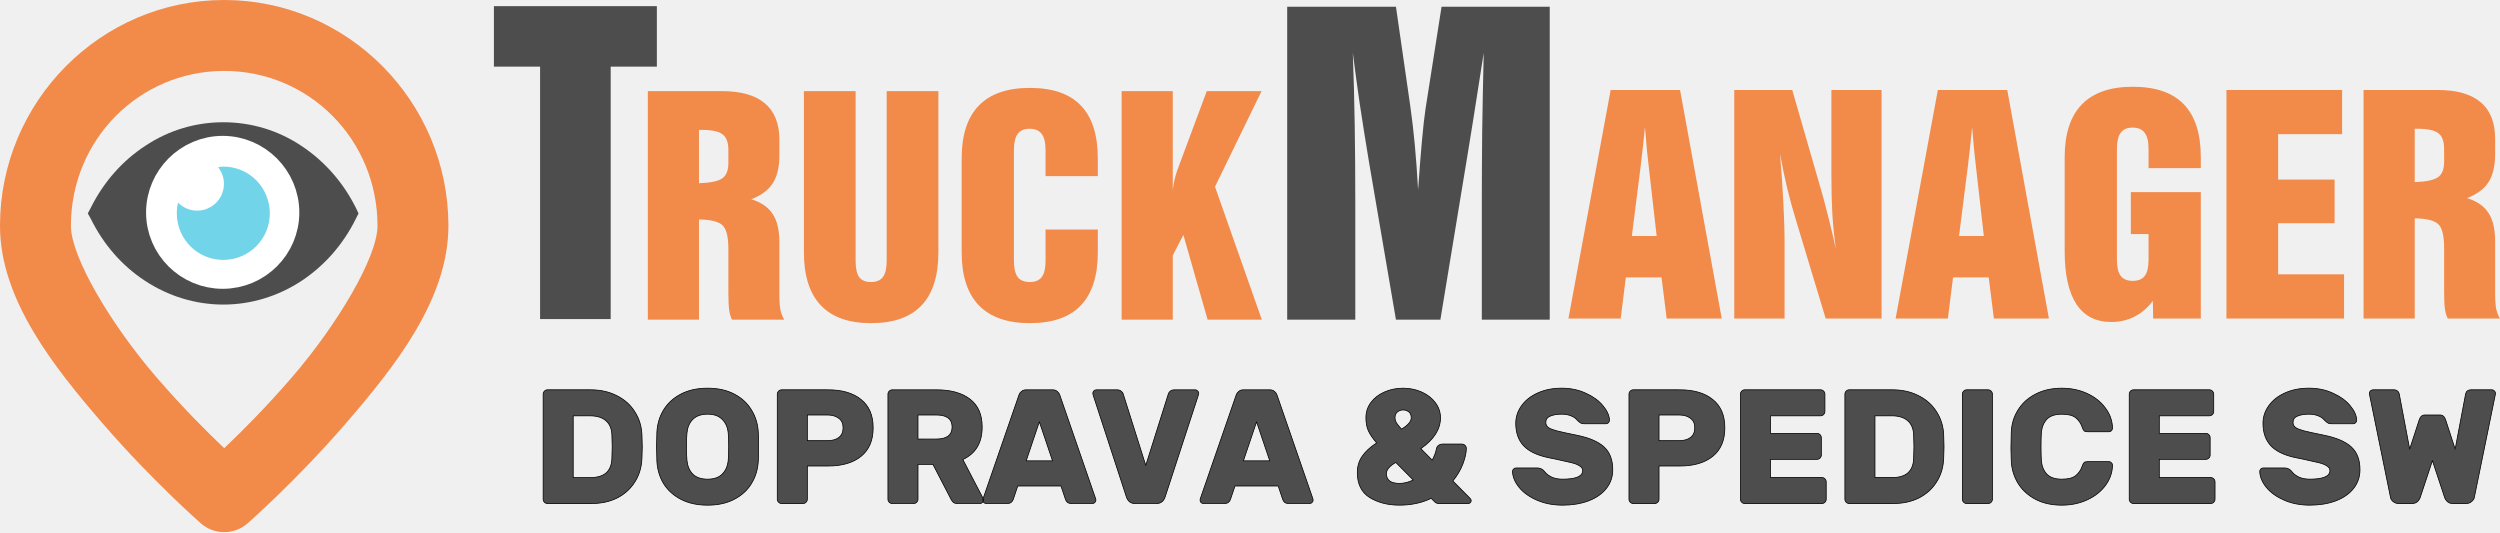
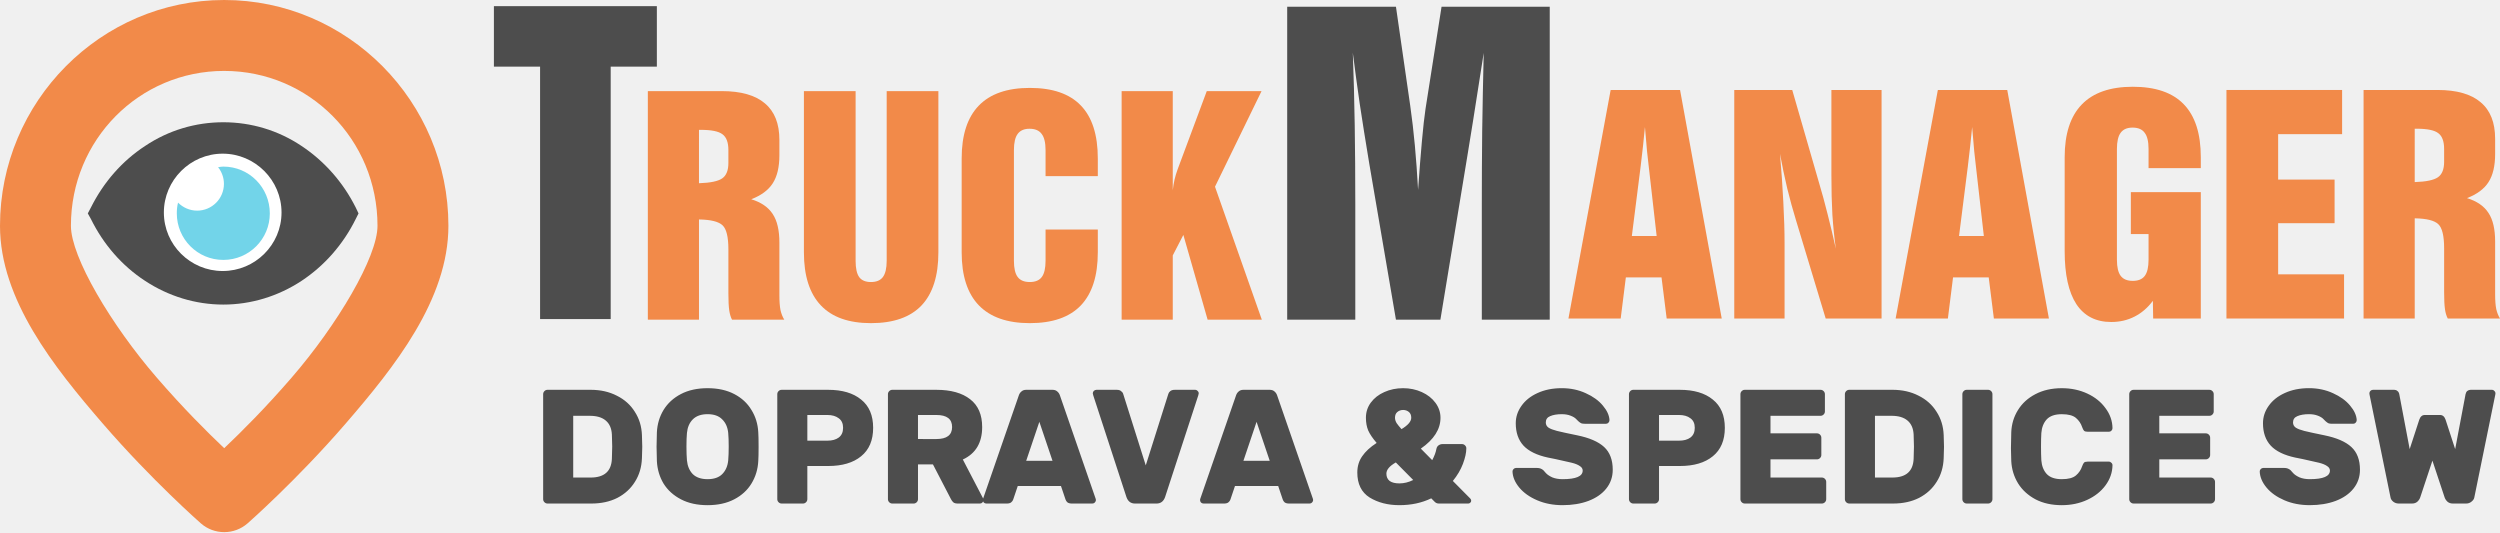
<svg xmlns="http://www.w3.org/2000/svg" version="1.1" id="svg2" viewBox="0 0 341.365 72.662" height="72.662" width="341.365">
  <defs id="defs4" />
-   <g transform="translate(-66.49884,-912.5858)" id="layer1">
-     <g style="stroke-width:0.813" transform="matrix(1.230344,0,0,1.230344,-21.74093,-215.8185)" id="g1878">
-       <path id="path6055" d="m 96.504,950.948 c -3.076,0 -6.084,-0.923 -8.682,-2.632 -2.564,-1.675 -4.615,-4.034 -6.016,-6.871 l -0.342,-0.615 0.342,-0.649 c 1.401,-2.803 3.452,-5.161 6.016,-6.836 2.598,-1.743 5.606,-2.632 8.682,-2.632 3.076,0 6.084,0.889 8.682,2.632 2.529,1.675 4.615,4.034 6.016,6.836 l 0.308,0.649 -0.308,0.615 c -1.401,2.837 -3.486,5.196 -6.016,6.871 -2.598,1.709 -5.606,2.632 -8.682,2.632 z" style="fill:#4d4d4d;fill-opacity:1;fill-rule:nonzero;stroke:none;stroke-width:0.469" />
-       <path id="path6057" d="m 102.964,940.728 c 0,3.589 -2.94,6.495 -6.529,6.495 -3.589,0 -6.529,-2.905 -6.529,-6.495 0,-3.589 2.94,-6.529 6.529,-6.529 3.589,0 6.529,2.94 6.529,6.529 z" style="fill:#ffffff;fill-opacity:1;fill-rule:nonzero;stroke:#ffffff;stroke-width:3.949px;stroke-linecap:butt;stroke-linejoin:miter;stroke-miterlimit:10;stroke-dasharray:none;stroke-opacity:1" />
-       <path id="path6059" d="m 96.504,935.635 c -0.205,0 -0.376,0.034 -0.581,0.068 0.41,0.513 0.649,1.162 0.649,1.846 0,1.641 -1.333,2.974 -2.974,2.974 -0.82,0 -1.572,-0.342 -2.119,-0.889 -0.103,0.41 -0.137,0.786 -0.137,1.196 0,2.837 2.29,5.161 5.161,5.161 2.871,0 5.161,-2.324 5.161,-5.161 0,-2.871 -2.29,-5.196 -5.161,-5.196 z" style="fill:#72d4e9;fill-opacity:1;fill-rule:nonzero;stroke:none;stroke-width:0.469" />
-     </g>
-     <path style="color:#000000;font-style:normal;font-variant:normal;font-weight:normal;font-stretch:normal;font-size:medium;line-height:normal;font-family:sans-serif;font-variant-ligatures:normal;font-variant-position:normal;font-variant-caps:normal;font-variant-numeric:normal;font-variant-alternates:normal;font-variant-east-asian:normal;font-feature-settings:normal;text-indent:0;text-align:start;text-decoration:none;text-decoration-line:none;text-decoration-style:solid;text-decoration-color:#000000;letter-spacing:normal;word-spacing:normal;text-transform:none;writing-mode:lr-tb;direction:ltr;text-orientation:mixed;dominant-baseline:auto;baseline-shift:baseline;text-anchor:start;white-space:normal;shape-padding:0;shape-margin:0;inline-size:0;clip-rule:nonzero;display:inline;overflow:visible;visibility:visible;isolation:auto;mix-blend-mode:normal;color-interpolation:sRGB;color-interpolation-filters:linearRGB;solid-color:#000000;solid-opacity:1;vector-effect:none;fill:#f28a49;fill-opacity:1;fill-rule:nonzero;stroke:none;stroke-width:22.677;stroke-linecap:round;stroke-linejoin:round;stroke-miterlimit:4;stroke-dasharray:none;stroke-dashoffset:0;stroke-opacity:1;color-rendering:auto;image-rendering:auto;shape-rendering:auto;text-rendering:auto;enable-background:accumulate;stop-color:#000000" d="m 97.114,912.586 c -16.873,0 -30.615,13.884 -30.615,30.832 0,10.075 7.371,19.299 14.065,27.043 6.695,7.744 13.356,13.583 13.356,13.583 a 4.842,4.842 0 0 0 6.39,0 c 0,0 6.658,-5.839 13.353,-13.583 6.695,-7.744 14.065,-16.968 14.065,-27.043 0,-16.949 -13.742,-30.832 -30.615,-30.832 z m 0,9.684 c 11.596,0 20.931,9.39 20.931,21.149 0,4.279 -5.516,13.548 -11.708,20.71 -3.649,4.221 -6.832,7.381 -9.224,9.655 -2.392,-2.275 -5.575,-5.435 -9.224,-9.655 -6.192,-7.162 -11.708,-16.432 -11.708,-20.71 0,-11.759 9.335,-21.149 20.931,-21.149 z" id="path932-7" />
-     <g style="font-style:normal;font-variant:normal;font-weight:bold;font-stretch:normal;font-size:53.358px;line-height:125%;font-family:'Swiss921 BT';-inkscape-font-specification:'Swiss921 BT Bold';text-align:center;letter-spacing:0px;word-spacing:0px;text-anchor:middle;fill:#4d4d4d;fill-opacity:1;stroke:none;stroke-width:1px;stroke-linecap:butt;stroke-linejoin:miter;stroke-opacity:1" id="text1674" aria-label="T">
-       <path id="path1804" style="font-style:normal;font-variant:normal;font-weight:bold;font-stretch:normal;font-family:'Swiss921 BT';-inkscape-font-specification:'Swiss921 BT Bold';fill:#4d4d4d;fill-opacity:1;stroke-width:1px" d="m 140.245,956.154 v -34.469 h -6.305 v -8.259 h 22.25 v 8.259 h -6.305 v 34.469 z" />
-     </g>
-     <g style="font-style:normal;font-variant:normal;font-weight:bold;font-stretch:normal;font-size:38.969px;line-height:125%;font-family:'Swiss921 BT';-inkscape-font-specification:'Swiss921 BT Bold';text-align:center;letter-spacing:0px;word-spacing:0px;text-anchor:middle;fill:#f28a49;fill-opacity:1;stroke:none;stroke-width:1px;stroke-linecap:butt;stroke-linejoin:miter;stroke-opacity:1" id="text1674-3" aria-label="RUCK">
-       <path id="path1807" style="font-style:normal;font-variant:normal;font-weight:bold;font-stretch:normal;font-family:'Swiss921 BT';-inkscape-font-specification:'Swiss921 BT Bold';fill:#f28a49;fill-opacity:1;stroke-width:1px" d="m 161.942,937.605 q 2.34,-0.076 3.178,-0.666 0.837,-0.59 0.837,-2.093 v -1.77 q 0,-1.56 -0.799,-2.15 -0.78,-0.609 -2.949,-0.609 h -0.266 z m -6.983,18.628 v -31.206 h 10.104 q 3.92,0 5.88,1.674 1.979,1.655 1.979,4.985 v 0.304 1.789 q 0,2.436 -0.913,3.844 -0.894,1.389 -2.93,2.169 2.036,0.628 2.93,2.017 0.913,1.37 0.913,3.901 v 7.212 q 0,1.256 0.152,2.017 0.171,0.742 0.514,1.294 h -7.135 q -0.266,-0.495 -0.381,-1.275 -0.114,-0.799 -0.114,-2.302 v -6.013 q 0,-2.55 -0.799,-3.292 -0.799,-0.761 -3.216,-0.799 v 13.681 z" />
-       <path id="path1809" style="font-style:normal;font-variant:normal;font-weight:bold;font-stretch:normal;font-family:'Swiss921 BT';-inkscape-font-specification:'Swiss921 BT Bold';fill:#f28a49;fill-opacity:1;stroke-width:1px" d="m 183.329,925.028 v 23.176 q 0,1.541 0.495,2.226 0.495,0.666 1.598,0.666 1.123,0 1.636,-0.685 0.514,-0.704 0.514,-2.207 v -23.176 h 7.059 v 22.015 q 0,4.814 -2.302,7.25 -2.302,2.417 -6.907,2.417 -4.548,0 -6.85,-2.436 -2.302,-2.436 -2.302,-7.231 v -22.015 z" />
-       <path id="path1811" style="font-style:normal;font-variant:normal;font-weight:bold;font-stretch:normal;font-family:'Swiss921 BT';-inkscape-font-specification:'Swiss921 BT Bold';fill:#f28a49;fill-opacity:1;stroke-width:1px" d="m 216.4,947.043 q 0,4.814 -2.321,7.25 -2.321,2.417 -6.964,2.417 -4.605,0 -6.964,-2.436 -2.34,-2.436 -2.34,-7.231 v -12.825 q 0,-4.795 2.34,-7.212 2.34,-2.417 6.964,-2.417 4.662,0 6.964,2.398 2.321,2.398 2.321,7.231 v 2.417 h -7.135 v -3.558 q 0,-1.522 -0.533,-2.207 -0.514,-0.704 -1.655,-0.704 -1.104,0 -1.617,0.704 -0.514,0.685 -0.514,2.207 v 15.127 q 0,1.522 0.514,2.207 0.514,0.685 1.655,0.685 1.123,0 1.636,-0.685 0.514,-0.685 0.514,-2.207 v -4.281 h 7.135 z" />
-       <path id="path1813" style="font-style:normal;font-variant:normal;font-weight:bold;font-stretch:normal;font-family:'Swiss921 BT';-inkscape-font-specification:'Swiss921 BT Bold';fill:#f28a49;fill-opacity:1;stroke-width:1px" d="m 219.653,956.233 v -31.206 h 6.983 v 13.548 q 0.076,-0.761 0.247,-1.484 0.171,-0.723 0.419,-1.389 l 3.977,-10.675 h 7.478 l -6.355,13.053 6.393,18.153 h -7.402 l -3.311,-11.569 -1.446,2.797 v 8.772 z" />
-     </g>
-     <g style="font-style:normal;font-variant:normal;font-weight:bold;font-stretch:normal;font-size:53.358px;line-height:125%;font-family:'Swiss921 BT';-inkscape-font-specification:'Swiss921 BT Bold';text-align:center;letter-spacing:0px;word-spacing:0px;text-anchor:middle;fill:#4d4d4d;fill-opacity:1;stroke:none;stroke-width:1px;stroke-linecap:butt;stroke-linejoin:miter;stroke-opacity:1" id="text1674-1" aria-label="M">
-       <path id="path1816" style="font-style:normal;font-variant:normal;font-weight:bold;font-stretch:normal;font-family:'Swiss921 BT';-inkscape-font-specification:'Swiss921 BT Bold';fill:#4d4d4d;fill-opacity:1;stroke-width:1px" d="m 242.26,956.233 v -42.728 h 14.851 l 1.954,13.548 q 0.365,2.553 0.625,5.367 0.261,2.814 0.443,6.097 0.261,-3.752 0.521,-6.644 0.261,-2.892 0.495,-4.429 l 2.188,-13.939 h 14.772 v 42.728 h -9.275 v -15.632 q 0,-4.898 0.052,-10.109 0.078,-5.211 0.208,-10.682 -0.86,5.549 -1.459,9.301 -0.599,3.752 -0.782,4.82 l -3.674,22.302 h -6.07 l -3.648,-21.338 q -0.756,-4.559 -1.303,-8.181 -0.521,-3.621 -0.938,-6.93 0.182,4.872 0.261,9.874 0.078,5.002 0.078,10.786 v 15.788 z" />
-     </g>
-     <g style="font-style:normal;font-variant:normal;font-weight:bold;font-stretch:normal;font-size:38.969px;line-height:125%;font-family:'Swiss921 BT';-inkscape-font-specification:'Swiss921 BT Bold';text-align:center;letter-spacing:0px;word-spacing:0px;text-anchor:middle;fill:#f28a49;fill-opacity:1;stroke:none;stroke-width:1px;stroke-linecap:butt;stroke-linejoin:miter;stroke-opacity:1" id="text1674-3-7" aria-label="ANAGER">
-       <path id="path1819" style="font-style:normal;font-variant:normal;font-weight:bold;font-stretch:normal;font-family:'Swiss921 BT';-inkscape-font-specification:'Swiss921 BT Bold';fill:#f28a49;fill-opacity:1;stroke-width:1px" d="m 280.663,956.078 5.765,-31.206 h 9.476 l 5.689,31.206 h -7.516 l -0.704,-5.613 h -4.871 l -0.704,5.613 z m 8.658,-11.264 h 3.387 l -1.085,-9.533 q -0.114,-0.951 -0.228,-2.036 -0.095,-1.104 -0.285,-3.311 -0.114,1.256 -0.266,2.607 -0.152,1.351 -0.323,2.778 z" />
-       <path id="path1821" style="font-style:normal;font-variant:normal;font-weight:bold;font-stretch:normal;font-family:'Swiss921 BT';-inkscape-font-specification:'Swiss921 BT Bold';fill:#f28a49;fill-opacity:1;stroke-width:1px" d="m 303.306,956.078 v -31.206 h 7.916 l 3.653,12.654 q 0.628,2.093 1.18,4.319 0.571,2.226 1.123,4.719 -0.323,-2.34 -0.476,-4.681 -0.133,-2.359 -0.133,-5.442 v -11.569 h 6.85 v 31.206 h -7.63 l -4.053,-13.415 q -0.647,-2.112 -1.199,-4.357 -0.533,-2.245 -0.989,-4.719 0.304,3.501 0.457,6.603 0.171,3.102 0.171,5.765 v 10.123 z" />
-       <path id="path1823" style="font-style:normal;font-variant:normal;font-weight:bold;font-stretch:normal;font-family:'Swiss921 BT';-inkscape-font-specification:'Swiss921 BT Bold';fill:#f28a49;fill-opacity:1;stroke-width:1px" d="m 325.34,956.078 5.765,-31.206 h 9.476 l 5.689,31.206 h -7.516 l -0.704,-5.613 h -4.871 l -0.704,5.613 z m 8.658,-11.264 h 3.387 l -1.085,-9.533 q -0.114,-0.951 -0.228,-2.036 -0.095,-1.104 -0.285,-3.311 -0.114,1.256 -0.266,2.607 -0.152,1.351 -0.323,2.778 z" />
-       <path id="path1825" style="font-style:normal;font-variant:normal;font-weight:bold;font-stretch:normal;font-family:'Swiss921 BT';-inkscape-font-specification:'Swiss921 BT Bold';fill:#f28a49;fill-opacity:1;stroke-width:1px" d="m 360.504,956.078 -0.038,-2.417 q -1.047,1.408 -2.493,2.15 -1.446,0.742 -3.197,0.742 -3.14,0 -4.757,-2.436 -1.598,-2.455 -1.598,-7.231 v -12.825 q 0,-4.795 2.34,-7.212 2.34,-2.417 6.964,-2.417 4.662,0 6.964,2.398 2.321,2.397 2.321,7.231 v 1.484 h -7.135 v -2.626 q 0,-1.522 -0.533,-2.207 -0.514,-0.704 -1.655,-0.704 -1.104,0 -1.617,0.704 -0.514,0.685 -0.514,2.207 v 15.127 q 0,1.522 0.514,2.207 0.514,0.685 1.655,0.685 1.123,0 1.636,-0.685 0.514,-0.685 0.514,-2.207 v -3.501 h -2.417 v -5.727 h 9.552 v 17.258 z" />
-       <path id="path1827" style="font-style:normal;font-variant:normal;font-weight:bold;font-stretch:normal;font-family:'Swiss921 BT';-inkscape-font-specification:'Swiss921 BT Bold';fill:#f28a49;fill-opacity:1;stroke-width:1px" d="m 370.512,956.078 v -31.206 h 15.793 v 6.032 h -8.734 v 6.203 h 7.706 v 5.956 h -7.706 v 6.983 h 9 v 6.032 z" />
-       <path id="path1829" style="font-style:normal;font-variant:normal;font-weight:bold;font-stretch:normal;font-family:'Swiss921 BT';-inkscape-font-specification:'Swiss921 BT Bold';fill:#f28a49;fill-opacity:1;stroke-width:1px" d="m 396.219,937.45 q 2.34,-0.076 3.178,-0.666 0.837,-0.59 0.837,-2.093 v -1.77 q 0,-1.56 -0.799,-2.15 -0.78,-0.609 -2.949,-0.609 h -0.266 z m -6.983,18.628 v -31.206 h 10.104 q 3.92,0 5.88,1.674 1.979,1.655 1.979,4.985 v 0.304 1.789 q 0,2.436 -0.913,3.844 -0.894,1.389 -2.93,2.169 2.036,0.628 2.93,2.017 0.913,1.37 0.913,3.901 v 7.212 q 0,1.256 0.152,2.017 0.171,0.742 0.514,1.294 h -7.135 q -0.266,-0.495 -0.381,-1.275 -0.114,-0.799 -0.114,-2.302 v -6.013 q 0,-2.55 -0.799,-3.292 -0.799,-0.761 -3.216,-0.799 v 13.681 z" />
-     </g>
-     <g style="font-style:normal;font-variant:normal;font-weight:bold;font-stretch:normal;font-size:19.412px;line-height:125%;font-family:Rubik;-inkscape-font-specification:'Rubik Bold';text-align:center;letter-spacing:0px;word-spacing:0px;text-anchor:middle;fill:#4d4d4d;fill-opacity:1;stroke:none;stroke-width:1px;stroke-linecap:butt;stroke-linejoin:miter;stroke-opacity:1" id="text1791" aria-label="GPS SLEDOVÁNÍ &amp; DOHLED">
-       <path d="m 154.153,972.003 q 0.044,1.242 0.044,1.597 0,0.355 -0.044,1.553 -0.067,1.819 -0.954,3.217 -0.865,1.398 -2.396,2.196 -1.531,0.776 -3.55,0.776 h -5.99 q -0.244,0 -0.422,-0.177 -0.177,-0.177 -0.177,-0.422 v -14.332 q 0,-0.244 0.177,-0.422 0.177,-0.177 0.422,-0.177 h 5.879 q 2.019,0 3.572,0.799 1.575,0.776 2.463,2.196 0.91,1.398 0.976,3.195 z m -9.384,-2.64 v 8.43 h 2.374 q 2.795,0 2.906,-2.551 0.044,-1.287 0.044,-1.686 0,-0.444 -0.044,-1.642 -0.067,-1.265 -0.843,-1.908 -0.754,-0.643 -2.174,-0.643 z m 18.347,-3.772 q 2.108,0 3.638,0.799 1.531,0.799 2.352,2.174 0.843,1.353 0.932,3.039 0.044,0.621 0.044,1.997 0,1.353 -0.044,1.952 -0.089,1.686 -0.932,3.062 -0.821,1.353 -2.352,2.152 -1.531,0.799 -3.638,0.799 -2.108,0 -3.638,-0.799 -1.531,-0.799 -2.374,-2.152 -0.821,-1.375 -0.91,-3.062 -0.044,-1.198 -0.044,-1.952 0,-0.754 0.044,-1.997 0.089,-1.686 0.91,-3.039 0.843,-1.375 2.374,-2.174 1.531,-0.799 3.638,-0.799 z m 2.818,6.123 q -0.111,-1.176 -0.821,-1.864 -0.688,-0.71 -1.997,-0.71 -1.309,0 -2.019,0.71 -0.688,0.688 -0.799,1.864 -0.067,0.732 -0.067,1.841 0,1.087 0.067,1.886 0.111,1.176 0.799,1.886 0.71,0.688 2.019,0.688 1.309,0 1.997,-0.688 0.71,-0.71 0.821,-1.886 0.067,-0.799 0.067,-1.886 0,-1.109 -0.067,-1.841 z m 13.644,-5.901 q 2.884,0 4.504,1.331 1.642,1.309 1.642,3.86 0,2.551 -1.642,3.882 -1.62,1.331 -4.504,1.331 h -2.84 v 4.526 q 0,0.244 -0.177,0.422 -0.177,0.177 -0.422,0.177 h -2.906 q -0.244,0 -0.422,-0.177 -0.177,-0.177 -0.177,-0.422 v -14.332 q 0,-0.244 0.177,-0.422 0.177,-0.177 0.422,-0.177 z m -0.111,6.944 q 0.976,0 1.553,-0.422 0.599,-0.444 0.599,-1.331 0,-0.887 -0.599,-1.309 -0.577,-0.444 -1.553,-0.444 h -2.729 v 3.505 z m 14.886,-6.944 q 2.973,0 4.615,1.287 1.642,1.265 1.642,3.794 0,3.217 -2.64,4.437 l 2.751,5.28 q 0.067,0.133 0.067,0.244 0,0.2 -0.155,0.355 -0.133,0.133 -0.333,0.133 h -3.017 q -0.399,0 -0.599,-0.155 -0.2,-0.177 -0.333,-0.444 l -2.463,-4.748 h -2.041 v 4.748 q 0,0.244 -0.177,0.422 -0.177,0.177 -0.422,0.177 h -2.906 q -0.244,0 -0.422,-0.177 -0.177,-0.177 -0.177,-0.422 v -14.332 q 0,-0.244 0.177,-0.422 0.177,-0.177 0.422,-0.177 z m 0,6.722 q 2.152,0 2.152,-1.642 0,-1.642 -2.152,-1.642 h -2.507 v 3.283 z m 21.697,7.987 q 0.089,0.222 0.089,0.333 0,0.2 -0.155,0.355 -0.133,0.133 -0.333,0.133 h -2.795 q -0.377,0 -0.599,-0.155 -0.2,-0.177 -0.266,-0.399 l -0.621,-1.841 h -5.901 l -0.621,1.841 q -0.067,0.222 -0.288,0.399 -0.2,0.155 -0.577,0.155 h -2.795 q -0.2,0 -0.355,-0.133 -0.133,-0.155 -0.133,-0.355 0,-0.111 0.089,-0.333 l 4.836,-13.977 q 0.111,-0.311 0.355,-0.51 0.244,-0.222 0.643,-0.222 h 3.594 q 0.399,0 0.643,0.222 0.244,0.2 0.355,0.51 z m -5.835,-5.014 -1.797,-5.324 -1.797,5.324 z m 11.27,5.835 q -0.865,0 -1.176,-0.887 l -4.526,-13.866 q -0.067,-0.2 -0.067,-0.288 0,-0.2 0.133,-0.333 0.155,-0.155 0.355,-0.155 h 2.795 q 0.377,0 0.577,0.177 0.222,0.155 0.288,0.377 l 3.084,9.762 3.084,-9.762 q 0.067,-0.222 0.266,-0.377 0.222,-0.177 0.599,-0.177 h 2.795 q 0.2,0 0.333,0.155 0.155,0.133 0.155,0.333 0,0.089 -0.067,0.288 l -4.526,13.866 q -0.311,0.887 -1.176,0.887 z m 24.226,-0.821 q 0.089,0.222 0.089,0.333 0,0.2 -0.155,0.355 -0.133,0.133 -0.333,0.133 h -2.795 q -0.377,0 -0.599,-0.155 -0.2,-0.177 -0.266,-0.399 l -0.621,-1.841 h -5.901 l -0.621,1.841 q -0.067,0.222 -0.288,0.399 -0.2,0.155 -0.577,0.155 h -2.795 q -0.2,0 -0.355,-0.133 -0.133,-0.155 -0.133,-0.355 0,-0.111 0.089,-0.333 l 4.836,-13.977 q 0.111,-0.311 0.355,-0.51 0.244,-0.222 0.643,-0.222 h 3.594 q 0.399,0 0.643,0.222 0.244,0.2 0.355,0.51 z m -5.835,-5.014 -1.797,-5.324 -1.797,5.324 z m 26.245,-2.285 q 0.244,0 0.422,0.177 0.177,0.177 0.177,0.399 0,0.887 -0.466,2.13 -0.466,1.22 -1.375,2.329 l 2.374,2.396 q 0.133,0.133 0.133,0.311 0,0.155 -0.133,0.266 -0.111,0.111 -0.266,0.111 h -4.016 q -0.333,0 -0.555,-0.222 l -0.488,-0.488 q -1.93,0.932 -4.348,0.932 -2.352,0 -4.06,-1.043 -1.686,-1.065 -1.686,-3.417 0,-1.265 0.666,-2.219 0.666,-0.976 1.974,-1.819 -0.821,-0.954 -1.154,-1.708 -0.311,-0.754 -0.311,-1.73 0,-1.154 0.666,-2.063 0.688,-0.932 1.841,-1.442 1.176,-0.532 2.573,-0.532 1.375,0 2.551,0.532 1.176,0.532 1.864,1.464 0.688,0.932 0.688,2.041 0,2.352 -2.684,4.215 l 1.553,1.575 q 0.444,-0.821 0.577,-1.553 0.067,-0.311 0.288,-0.466 0.244,-0.177 0.555,-0.177 z m -8.253,-2.041 q 1.331,-0.799 1.331,-1.553 0,-0.532 -0.333,-0.799 -0.333,-0.266 -0.776,-0.266 -0.466,0 -0.799,0.288 -0.311,0.266 -0.311,0.776 0,0.355 0.222,0.732 0.244,0.355 0.666,0.821 z m -0.776,4.548 q -1.287,0.732 -1.287,1.531 0,0.643 0.444,0.998 0.466,0.333 1.331,0.333 0.954,0 1.886,-0.466 z m 29.174,-5.768 q 0,0.2 -0.155,0.355 -0.133,0.133 -0.311,0.133 h -2.906 q -0.311,0 -0.488,-0.067 -0.177,-0.089 -0.399,-0.288 -0.044,-0.044 -0.288,-0.288 -0.244,-0.266 -0.776,-0.466 -0.51,-0.2 -1.198,-0.2 -0.954,0 -1.575,0.266 -0.599,0.244 -0.599,0.865 0,0.444 0.377,0.71 0.377,0.244 1.154,0.444 0.799,0.2 2.751,0.599 2.507,0.51 3.683,1.597 1.176,1.087 1.176,3.106 0,1.464 -0.887,2.573 -0.865,1.087 -2.44,1.686 -1.553,0.577 -3.527,0.577 -1.908,0 -3.461,-0.666 -1.553,-0.666 -2.44,-1.73 -0.887,-1.065 -0.932,-2.196 0,-0.2 0.133,-0.333 0.155,-0.155 0.333,-0.155 h 2.906 q 0.488,0 0.843,0.311 0.067,0.067 0.355,0.399 0.288,0.311 0.865,0.577 0.599,0.244 1.398,0.244 2.751,0 2.751,-1.176 0,-0.377 -0.399,-0.621 -0.377,-0.266 -1.087,-0.444 -0.71,-0.177 -2.263,-0.51 l -0.998,-0.2 q -2.263,-0.488 -3.328,-1.62 -1.065,-1.154 -1.065,-3.062 0,-1.287 0.776,-2.374 0.776,-1.109 2.196,-1.753 1.442,-0.666 3.306,-0.666 1.797,0 3.283,0.688 1.486,0.666 2.329,1.686 0.865,1.021 0.91,1.997 z m 9.606,-4.149 q 2.884,0 4.504,1.331 1.642,1.309 1.642,3.86 0,2.551 -1.642,3.882 -1.62,1.331 -4.504,1.331 h -2.84 v 4.526 q 0,0.244 -0.177,0.422 -0.177,0.177 -0.422,0.177 h -2.906 q -0.244,0 -0.422,-0.177 -0.177,-0.177 -0.177,-0.422 v -14.332 q 0,-0.244 0.177,-0.422 0.177,-0.177 0.422,-0.177 z m -0.111,6.944 q 0.976,0 1.553,-0.422 0.599,-0.444 0.599,-1.331 0,-0.887 -0.599,-1.309 -0.577,-0.444 -1.553,-0.444 h -2.729 v 3.505 z m 12.49,2.551 h 6.345 q 0.244,0 0.422,-0.177 0.177,-0.177 0.177,-0.422 v -2.352 q 0,-0.244 -0.177,-0.422 -0.177,-0.177 -0.422,-0.177 h -6.345 v -2.396 h 6.833 q 0.244,0 0.422,-0.177 0.177,-0.177 0.177,-0.422 v -2.352 q 0,-0.244 -0.177,-0.422 -0.177,-0.177 -0.422,-0.177 h -10.338 q -0.244,0 -0.422,0.177 -0.177,0.177 -0.177,0.422 v 14.332 q 0,0.244 0.177,0.422 0.177,0.177 0.422,0.177 h 10.516 q 0.244,0 0.422,-0.177 0.177,-0.177 0.177,-0.422 v -2.352 q 0,-0.244 -0.177,-0.422 -0.177,-0.177 -0.422,-0.177 h -7.011 z m 23.65,-3.306 q 0.044,1.242 0.044,1.597 0,0.355 -0.044,1.553 -0.067,1.819 -0.954,3.217 -0.865,1.398 -2.396,2.196 -1.531,0.776 -3.55,0.776 h -5.99 q -0.244,0 -0.422,-0.177 -0.177,-0.177 -0.177,-0.422 v -14.332 q 0,-0.244 0.177,-0.422 0.177,-0.177 0.422,-0.177 h 5.879 q 2.019,0 3.572,0.799 1.575,0.776 2.463,2.196 0.91,1.398 0.976,3.195 z m -9.384,-2.64 v 8.43 h 2.374 q 2.795,0 2.906,-2.551 0.044,-1.287 0.044,-1.686 0,-0.444 -0.044,-1.642 -0.067,-1.265 -0.843,-1.908 -0.754,-0.643 -2.174,-0.643 z m 12.535,11.98 q -0.244,0 -0.422,-0.177 -0.177,-0.177 -0.177,-0.422 v -14.332 q 0,-0.244 0.177,-0.422 0.177,-0.177 0.422,-0.177 h 2.906 q 0.244,0 0.422,0.177 0.177,0.177 0.177,0.422 v 14.332 q 0,0.244 -0.177,0.422 -0.177,0.177 -0.422,0.177 z m 10.183,-5.901 q 0.089,1.154 0.732,1.864 0.666,0.71 2.063,0.71 1.331,0 1.93,-0.51 0.599,-0.51 0.843,-1.242 0.133,-0.377 0.266,-0.51 0.133,-0.133 0.488,-0.133 h 2.906 q 0.2,0 0.333,0.155 0.155,0.133 0.155,0.333 -0.022,1.486 -0.954,2.751 -0.91,1.242 -2.485,1.974 -1.575,0.732 -3.483,0.732 -2.063,0 -3.594,-0.799 -1.531,-0.821 -2.374,-2.174 -0.843,-1.375 -0.932,-3.039 -0.044,-1.065 -0.044,-1.753 0,-0.821 0.044,-2.196 0.067,-1.664 0.91,-3.017 0.843,-1.375 2.374,-2.174 1.553,-0.821 3.616,-0.821 1.908,0 3.483,0.732 1.575,0.732 2.485,1.997 0.932,1.242 0.954,2.729 0,0.2 -0.155,0.355 -0.133,0.133 -0.333,0.133 h -2.906 q -0.355,0 -0.488,-0.133 -0.133,-0.133 -0.266,-0.51 -0.244,-0.732 -0.843,-1.242 -0.599,-0.51 -1.93,-0.51 -1.398,0 -2.063,0.71 -0.643,0.71 -0.732,1.864 -0.044,0.754 -0.044,1.864 0,1.065 0.044,1.864 z m 16.107,-0.133 h 6.345 q 0.244,0 0.422,-0.177 0.177,-0.177 0.177,-0.422 v -2.352 q 0,-0.244 -0.177,-0.422 -0.177,-0.177 -0.422,-0.177 h -6.345 v -2.396 h 6.833 q 0.244,0 0.422,-0.177 0.177,-0.177 0.177,-0.422 v -2.352 q 0,-0.244 -0.177,-0.422 -0.177,-0.177 -0.422,-0.177 h -10.338 q -0.244,0 -0.422,0.177 -0.177,0.177 -0.177,0.422 v 14.332 q 0,0.244 0.177,0.422 0.177,0.177 0.422,0.177 h 10.516 q 0.244,0 0.422,-0.177 0.177,-0.177 0.177,-0.422 v -2.352 q 0,-0.244 -0.177,-0.422 -0.177,-0.177 -0.422,-0.177 h -7.011 z m 26.955,-5.347 q 0,0.2 -0.155,0.355 -0.133,0.133 -0.311,0.133 h -2.906 q -0.311,0 -0.488,-0.067 -0.177,-0.089 -0.399,-0.288 -0.044,-0.044 -0.288,-0.288 -0.244,-0.266 -0.776,-0.466 -0.51,-0.2 -1.198,-0.2 -0.954,0 -1.575,0.266 -0.599,0.244 -0.599,0.865 0,0.444 0.377,0.71 0.377,0.244 1.154,0.444 0.799,0.2 2.751,0.599 2.507,0.51 3.683,1.597 1.176,1.087 1.176,3.106 0,1.464 -0.887,2.573 -0.865,1.087 -2.44,1.686 -1.553,0.577 -3.527,0.577 -1.908,0 -3.461,-0.666 -1.553,-0.666 -2.44,-1.73 -0.887,-1.065 -0.932,-2.196 0,-0.2 0.133,-0.333 0.155,-0.155 0.333,-0.155 h 2.906 q 0.488,0 0.843,0.311 0.067,0.067 0.355,0.399 0.288,0.311 0.865,0.577 0.599,0.244 1.398,0.244 2.751,0 2.751,-1.176 0,-0.377 -0.399,-0.621 -0.377,-0.266 -1.087,-0.444 -0.71,-0.177 -2.263,-0.51 l -0.998,-0.2 q -2.263,-0.488 -3.328,-1.62 -1.065,-1.154 -1.065,-3.062 0,-1.287 0.776,-2.374 0.776,-1.109 2.196,-1.753 1.442,-0.666 3.306,-0.666 1.797,0 3.283,0.688 1.486,0.666 2.329,1.686 0.865,1.021 0.91,1.997 z m 14.864,-3.55 q 0.067,-0.311 0.244,-0.444 0.2,-0.155 0.444,-0.155 h 2.906 q 0.2,0 0.333,0.155 0.155,0.133 0.155,0.333 l -0.022,0.177 -2.862,14.021 q -0.044,0.311 -0.377,0.577 -0.311,0.266 -0.732,0.266 h -1.841 q -0.422,0 -0.71,-0.244 -0.288,-0.266 -0.399,-0.599 l -1.664,-5.014 -1.664,5.014 q -0.111,0.333 -0.399,0.599 -0.288,0.244 -0.71,0.244 h -1.841 q -0.422,0 -0.754,-0.266 -0.311,-0.266 -0.355,-0.577 l -2.862,-14.021 -0.022,-0.177 q 0,-0.2 0.133,-0.333 0.155,-0.155 0.355,-0.155 h 2.906 q 0.244,0 0.422,0.155 0.2,0.133 0.266,0.444 l 1.42,7.499 1.309,-4.016 q 0.222,-0.643 0.754,-0.643 h 2.085 q 0.532,0 0.754,0.643 l 1.309,4.016 z" id="text1" style="font-size:22.185px;line-height:100%;text-align:end;text-anchor:end;stroke:#000000;stroke-width:0.104;stroke-linecap:round;stroke-linejoin:round" aria-label="DOPRAVA &amp; SPEDICE SW" />
-     </g>
+   <g style="stroke-width:0.813;stroke:none" transform="matrix(1.230344,0,0,1.230344,-88.23977,-1128.404)" id="g1878">
+     <path id="path6055" d="m 96.504,950.948 c -3.076,0 -6.084,-0.923 -8.682,-2.632 -2.564,-1.675 -4.615,-4.034 -6.016,-6.871 l -0.342,-0.615 0.342,-0.649 c 1.401,-2.803 3.452,-5.161 6.016,-6.836 2.598,-1.743 5.606,-2.632 8.682,-2.632 3.076,0 6.084,0.889 8.682,2.632 2.529,1.675 4.615,4.034 6.016,6.836 l 0.308,0.649 -0.308,0.615 c -1.401,2.837 -3.486,5.196 -6.016,6.871 -2.598,1.709 -5.606,2.632 -8.682,2.632 z" style="fill:#4d4d4d;fill-opacity:1;fill-rule:nonzero;stroke:none;stroke-width:0.469" />
+     <path id="path6057" d="m 102.964,940.728 c 0,3.589 -2.94,6.495 -6.529,6.495 -3.589,0 -6.529,-2.905 -6.529,-6.495 0,-3.589 2.94,-6.529 6.529,-6.529 3.589,0 6.529,2.94 6.529,6.529 z" style="fill:#ffffff;fill-opacity:1;fill-rule:nonzero;stroke:none;stroke-width:3.949px;stroke-linecap:butt;stroke-linejoin:miter;stroke-miterlimit:10;stroke-dasharray:none;stroke-opacity:1" />
+     <path id="path6059" d="m 96.504,935.635 c -0.205,0 -0.376,0.034 -0.581,0.068 0.41,0.513 0.649,1.162 0.649,1.846 0,1.641 -1.333,2.974 -2.974,2.974 -0.82,0 -1.572,-0.342 -2.119,-0.889 -0.103,0.41 -0.137,0.786 -0.137,1.196 0,2.837 2.29,5.161 5.161,5.161 2.871,0 5.161,-2.324 5.161,-5.161 0,-2.871 -2.29,-5.196 -5.161,-5.196 z" style="fill:#72d4e9;fill-opacity:1;fill-rule:nonzero;stroke:none;stroke-width:0.469" />
+   </g>
+   <path style="color:#000000;font-style:normal;font-variant:normal;font-weight:normal;font-stretch:normal;font-size:medium;line-height:normal;font-family:sans-serif;font-variant-ligatures:normal;font-variant-position:normal;font-variant-caps:normal;font-variant-numeric:normal;font-variant-alternates:normal;font-variant-east-asian:normal;font-feature-settings:normal;text-indent:0;text-align:start;text-decoration:none;text-decoration-line:none;text-decoration-style:solid;text-decoration-color:#000000;letter-spacing:normal;word-spacing:normal;text-transform:none;writing-mode:lr-tb;direction:ltr;text-orientation:mixed;dominant-baseline:auto;baseline-shift:baseline;text-anchor:start;white-space:normal;shape-padding:0;shape-margin:0;inline-size:0;clip-rule:nonzero;display:inline;overflow:visible;visibility:visible;isolation:auto;mix-blend-mode:normal;color-interpolation:sRGB;color-interpolation-filters:linearRGB;solid-color:#000000;solid-opacity:1;vector-effect:none;fill:#f28a49;fill-opacity:1;fill-rule:nonzero;stroke:none;stroke-width:22.677;stroke-linecap:round;stroke-linejoin:round;stroke-miterlimit:4;stroke-dasharray:none;stroke-dashoffset:0;stroke-opacity:1;color-rendering:auto;image-rendering:auto;shape-rendering:auto;text-rendering:auto;enable-background:accumulate;stop-color:#000000" d="M 30.615,0 C 13.742,0 0,13.884 0,30.832 c 0,10.075 7.371,19.299 14.065,27.043 6.695,7.744 13.356,13.583 13.356,13.583 a 4.842,4.842 0 0 0 6.39,0 c 0,0 6.658,-5.839 13.353,-13.583 6.695,-7.744 14.065,-16.968 14.065,-27.043 C 61.23,13.884 47.488,0 30.615,0 Z m 0,9.684 c 11.596,0 20.931,9.39 20.931,21.149 0,4.279 -5.516,13.548 -11.708,20.71 -3.649,4.221 -6.832,7.381 -9.224,9.655 C 28.223,58.924 25.04,55.763 21.391,51.543 15.199,44.381 9.684,35.111 9.684,30.832 c 0,-11.759 9.335,-21.149 20.931,-21.149 z" id="path932-7" />
+   <g style="font-style:normal;font-variant:normal;font-weight:bold;font-stretch:normal;font-size:53.358px;line-height:125%;font-family:'Swiss921 BT';-inkscape-font-specification:'Swiss921 BT Bold';text-align:center;letter-spacing:0px;word-spacing:0px;text-anchor:middle;fill:#4d4d4d;fill-opacity:1;stroke:none;stroke-width:1px;stroke-linecap:butt;stroke-linejoin:miter;stroke-opacity:1" id="text1674" aria-label="T" transform="translate(-66.49884,-912.5858)">
+     <path id="path1804" style="font-style:normal;font-variant:normal;font-weight:bold;font-stretch:normal;font-family:'Swiss921 BT';-inkscape-font-specification:'Swiss921 BT Bold';fill:#4d4d4d;fill-opacity:1;stroke-width:1px;stroke:none" d="m 140.245,956.154 v -34.469 h -6.305 v -8.259 h 22.25 v 8.259 h -6.305 v 34.469 z" />
+   </g>
+   <g style="font-style:normal;font-variant:normal;font-weight:bold;font-stretch:normal;font-size:38.969px;line-height:125%;font-family:'Swiss921 BT';-inkscape-font-specification:'Swiss921 BT Bold';text-align:center;letter-spacing:0px;word-spacing:0px;text-anchor:middle;fill:#f28a49;fill-opacity:1;stroke:none;stroke-width:1px;stroke-linecap:butt;stroke-linejoin:miter;stroke-opacity:1" id="text1674-3" aria-label="RUCK" transform="translate(-66.49884,-912.5858)">
+     <path id="path1807" style="font-style:normal;font-variant:normal;font-weight:bold;font-stretch:normal;font-family:'Swiss921 BT';-inkscape-font-specification:'Swiss921 BT Bold';fill:#f28a49;fill-opacity:1;stroke-width:1px;stroke:none" d="m 161.942,937.605 q 2.34,-0.076 3.178,-0.666 0.837,-0.59 0.837,-2.093 v -1.77 q 0,-1.56 -0.799,-2.15 -0.78,-0.609 -2.949,-0.609 h -0.266 z m -6.983,18.628 v -31.206 h 10.104 q 3.92,0 5.88,1.674 1.979,1.655 1.979,4.985 v 0.304 1.789 q 0,2.436 -0.913,3.844 -0.894,1.389 -2.93,2.169 2.036,0.628 2.93,2.017 0.913,1.37 0.913,3.901 v 7.212 q 0,1.256 0.152,2.017 0.171,0.742 0.514,1.294 h -7.135 q -0.266,-0.495 -0.381,-1.275 -0.114,-0.799 -0.114,-2.302 v -6.013 q 0,-2.55 -0.799,-3.292 -0.799,-0.761 -3.216,-0.799 v 13.681 z" />
+     <path id="path1809" style="font-style:normal;font-variant:normal;font-weight:bold;font-stretch:normal;font-family:'Swiss921 BT';-inkscape-font-specification:'Swiss921 BT Bold';fill:#f28a49;fill-opacity:1;stroke-width:1px;stroke:none" d="m 183.329,925.028 v 23.176 q 0,1.541 0.495,2.226 0.495,0.666 1.598,0.666 1.123,0 1.636,-0.685 0.514,-0.704 0.514,-2.207 v -23.176 h 7.059 v 22.015 q 0,4.814 -2.302,7.25 -2.302,2.417 -6.907,2.417 -4.548,0 -6.85,-2.436 -2.302,-2.436 -2.302,-7.231 v -22.015 z" />
+     <path id="path1811" style="font-style:normal;font-variant:normal;font-weight:bold;font-stretch:normal;font-family:'Swiss921 BT';-inkscape-font-specification:'Swiss921 BT Bold';fill:#f28a49;fill-opacity:1;stroke-width:1px;stroke:none" d="m 216.4,947.043 q 0,4.814 -2.321,7.25 -2.321,2.417 -6.964,2.417 -4.605,0 -6.964,-2.436 -2.34,-2.436 -2.34,-7.231 v -12.825 q 0,-4.795 2.34,-7.212 2.34,-2.417 6.964,-2.417 4.662,0 6.964,2.398 2.321,2.398 2.321,7.231 v 2.417 h -7.135 v -3.558 q 0,-1.522 -0.533,-2.207 -0.514,-0.704 -1.655,-0.704 -1.104,0 -1.617,0.704 -0.514,0.685 -0.514,2.207 v 15.127 q 0,1.522 0.514,2.207 0.514,0.685 1.655,0.685 1.123,0 1.636,-0.685 0.514,-0.685 0.514,-2.207 v -4.281 h 7.135 z" />
+     <path id="path1813" style="font-style:normal;font-variant:normal;font-weight:bold;font-stretch:normal;font-family:'Swiss921 BT';-inkscape-font-specification:'Swiss921 BT Bold';fill:#f28a49;fill-opacity:1;stroke-width:1px;stroke:none" d="m 219.653,956.233 v -31.206 h 6.983 v 13.548 q 0.076,-0.761 0.247,-1.484 0.171,-0.723 0.419,-1.389 l 3.977,-10.675 h 7.478 l -6.355,13.053 6.393,18.153 h -7.402 l -3.311,-11.569 -1.446,2.797 v 8.772 z" />
+   </g>
+   <g style="font-style:normal;font-variant:normal;font-weight:bold;font-stretch:normal;font-size:53.358px;line-height:125%;font-family:'Swiss921 BT';-inkscape-font-specification:'Swiss921 BT Bold';text-align:center;letter-spacing:0px;word-spacing:0px;text-anchor:middle;fill:#4d4d4d;fill-opacity:1;stroke:none;stroke-width:1px;stroke-linecap:butt;stroke-linejoin:miter;stroke-opacity:1" id="text1674-1" aria-label="M" transform="translate(-66.49884,-912.5858)">
+     <path id="path1816" style="font-style:normal;font-variant:normal;font-weight:bold;font-stretch:normal;font-family:'Swiss921 BT';-inkscape-font-specification:'Swiss921 BT Bold';fill:#4d4d4d;fill-opacity:1;stroke-width:1px;stroke:none" d="m 242.26,956.233 v -42.728 h 14.851 l 1.954,13.548 q 0.365,2.553 0.625,5.367 0.261,2.814 0.443,6.097 0.261,-3.752 0.521,-6.644 0.261,-2.892 0.495,-4.429 l 2.188,-13.939 h 14.772 v 42.728 h -9.275 v -15.632 q 0,-4.898 0.052,-10.109 0.078,-5.211 0.208,-10.682 -0.86,5.549 -1.459,9.301 -0.599,3.752 -0.782,4.82 l -3.674,22.302 h -6.07 l -3.648,-21.338 q -0.756,-4.559 -1.303,-8.181 -0.521,-3.621 -0.938,-6.93 0.182,4.872 0.261,9.874 0.078,5.002 0.078,10.786 v 15.788 z" />
+   </g>
+   <g style="font-style:normal;font-variant:normal;font-weight:bold;font-stretch:normal;font-size:38.969px;line-height:125%;font-family:'Swiss921 BT';-inkscape-font-specification:'Swiss921 BT Bold';text-align:center;letter-spacing:0px;word-spacing:0px;text-anchor:middle;fill:#f28a49;fill-opacity:1;stroke:none;stroke-width:1px;stroke-linecap:butt;stroke-linejoin:miter;stroke-opacity:1" id="text1674-3-7" aria-label="ANAGER" transform="translate(-66.49884,-912.5858)">
+     <path id="path1819" style="font-style:normal;font-variant:normal;font-weight:bold;font-stretch:normal;font-family:'Swiss921 BT';-inkscape-font-specification:'Swiss921 BT Bold';fill:#f28a49;fill-opacity:1;stroke-width:1px;stroke:none" d="m 280.663,956.078 5.765,-31.206 h 9.476 l 5.689,31.206 h -7.516 l -0.704,-5.613 h -4.871 l -0.704,5.613 z m 8.658,-11.264 h 3.387 l -1.085,-9.533 q -0.114,-0.951 -0.228,-2.036 -0.095,-1.104 -0.285,-3.311 -0.114,1.256 -0.266,2.607 -0.152,1.351 -0.323,2.778 z" />
+     <path id="path1821" style="font-style:normal;font-variant:normal;font-weight:bold;font-stretch:normal;font-family:'Swiss921 BT';-inkscape-font-specification:'Swiss921 BT Bold';fill:#f28a49;fill-opacity:1;stroke-width:1px;stroke:none" d="m 303.306,956.078 v -31.206 h 7.916 l 3.653,12.654 q 0.628,2.093 1.18,4.319 0.571,2.226 1.123,4.719 -0.323,-2.34 -0.476,-4.681 -0.133,-2.359 -0.133,-5.442 v -11.569 h 6.85 v 31.206 h -7.63 l -4.053,-13.415 q -0.647,-2.112 -1.199,-4.357 -0.533,-2.245 -0.989,-4.719 0.304,3.501 0.457,6.603 0.171,3.102 0.171,5.765 v 10.123 z" />
+     <path id="path1823" style="font-style:normal;font-variant:normal;font-weight:bold;font-stretch:normal;font-family:'Swiss921 BT';-inkscape-font-specification:'Swiss921 BT Bold';fill:#f28a49;fill-opacity:1;stroke-width:1px;stroke:none" d="m 325.34,956.078 5.765,-31.206 h 9.476 l 5.689,31.206 h -7.516 l -0.704,-5.613 h -4.871 l -0.704,5.613 z m 8.658,-11.264 h 3.387 l -1.085,-9.533 q -0.114,-0.951 -0.228,-2.036 -0.095,-1.104 -0.285,-3.311 -0.114,1.256 -0.266,2.607 -0.152,1.351 -0.323,2.778 z" />
+     <path id="path1825" style="font-style:normal;font-variant:normal;font-weight:bold;font-stretch:normal;font-family:'Swiss921 BT';-inkscape-font-specification:'Swiss921 BT Bold';fill:#f28a49;fill-opacity:1;stroke-width:1px;stroke:none" d="m 360.504,956.078 -0.038,-2.417 q -1.047,1.408 -2.493,2.15 -1.446,0.742 -3.197,0.742 -3.14,0 -4.757,-2.436 -1.598,-2.455 -1.598,-7.231 v -12.825 q 0,-4.795 2.34,-7.212 2.34,-2.417 6.964,-2.417 4.662,0 6.964,2.398 2.321,2.397 2.321,7.231 v 1.484 h -7.135 v -2.626 q 0,-1.522 -0.533,-2.207 -0.514,-0.704 -1.655,-0.704 -1.104,0 -1.617,0.704 -0.514,0.685 -0.514,2.207 v 15.127 q 0,1.522 0.514,2.207 0.514,0.685 1.655,0.685 1.123,0 1.636,-0.685 0.514,-0.685 0.514,-2.207 v -3.501 h -2.417 v -5.727 h 9.552 v 17.258 z" />
+     <path id="path1827" style="font-style:normal;font-variant:normal;font-weight:bold;font-stretch:normal;font-family:'Swiss921 BT';-inkscape-font-specification:'Swiss921 BT Bold';fill:#f28a49;fill-opacity:1;stroke-width:1px;stroke:none" d="m 370.512,956.078 v -31.206 h 15.793 v 6.032 h -8.734 v 6.203 h 7.706 v 5.956 h -7.706 v 6.983 h 9 v 6.032 z" />
+     <path id="path1829" style="font-style:normal;font-variant:normal;font-weight:bold;font-stretch:normal;font-family:'Swiss921 BT';-inkscape-font-specification:'Swiss921 BT Bold';fill:#f28a49;fill-opacity:1;stroke-width:1px;stroke:none" d="m 396.219,937.45 q 2.34,-0.076 3.178,-0.666 0.837,-0.59 0.837,-2.093 v -1.77 q 0,-1.56 -0.799,-2.15 -0.78,-0.609 -2.949,-0.609 h -0.266 z m -6.983,18.628 v -31.206 h 10.104 q 3.92,0 5.88,1.674 1.979,1.655 1.979,4.985 v 0.304 1.789 q 0,2.436 -0.913,3.844 -0.894,1.389 -2.93,2.169 2.036,0.628 2.93,2.017 0.913,1.37 0.913,3.901 v 7.212 q 0,1.256 0.152,2.017 0.171,0.742 0.514,1.294 h -7.135 q -0.266,-0.495 -0.381,-1.275 -0.114,-0.799 -0.114,-2.302 v -6.013 q 0,-2.55 -0.799,-3.292 -0.799,-0.761 -3.216,-0.799 v 13.681 z" />
+   </g>
+   <g style="font-style:normal;font-variant:normal;font-weight:bold;font-stretch:normal;font-size:19.412px;line-height:125%;font-family:Rubik;-inkscape-font-specification:'Rubik Bold';text-align:center;letter-spacing:0px;word-spacing:0px;text-anchor:middle;fill:#4d4d4d;fill-opacity:1;stroke:none;stroke-width:0;stroke-linecap:butt;stroke-linejoin:miter;stroke-opacity:1;stroke-dasharray:none" id="text1791" aria-label="GPS SLEDOVÁNÍ &amp; DOHLED" transform="translate(-66.49884,-912.5858)">
+     <path d="m 154.153,972.003 q 0.044,1.242 0.044,1.597 0,0.355 -0.044,1.553 -0.067,1.819 -0.954,3.217 -0.865,1.398 -2.396,2.196 -1.531,0.776 -3.55,0.776 h -5.99 q -0.244,0 -0.422,-0.177 -0.177,-0.177 -0.177,-0.422 v -14.332 q 0,-0.244 0.177,-0.422 0.177,-0.177 0.422,-0.177 h 5.879 q 2.019,0 3.572,0.799 1.575,0.776 2.463,2.196 0.91,1.398 0.976,3.195 z m -9.384,-2.64 v 8.43 h 2.374 q 2.795,0 2.906,-2.551 0.044,-1.287 0.044,-1.686 0,-0.444 -0.044,-1.642 -0.067,-1.265 -0.843,-1.908 -0.754,-0.643 -2.174,-0.643 z m 18.347,-3.772 q 2.108,0 3.638,0.799 1.531,0.799 2.352,2.174 0.843,1.353 0.932,3.039 0.044,0.621 0.044,1.997 0,1.353 -0.044,1.952 -0.089,1.686 -0.932,3.062 -0.821,1.353 -2.352,2.152 -1.531,0.799 -3.638,0.799 -2.108,0 -3.638,-0.799 -1.531,-0.799 -2.374,-2.152 -0.821,-1.375 -0.91,-3.062 -0.044,-1.198 -0.044,-1.952 0,-0.754 0.044,-1.997 0.089,-1.686 0.91,-3.039 0.843,-1.375 2.374,-2.174 1.531,-0.799 3.638,-0.799 z m 2.818,6.123 q -0.111,-1.176 -0.821,-1.864 -0.688,-0.71 -1.997,-0.71 -1.309,0 -2.019,0.71 -0.688,0.688 -0.799,1.864 -0.067,0.732 -0.067,1.841 0,1.087 0.067,1.886 0.111,1.176 0.799,1.886 0.71,0.688 2.019,0.688 1.309,0 1.997,-0.688 0.71,-0.71 0.821,-1.886 0.067,-0.799 0.067,-1.886 0,-1.109 -0.067,-1.841 z m 13.644,-5.901 q 2.884,0 4.504,1.331 1.642,1.309 1.642,3.86 0,2.551 -1.642,3.882 -1.62,1.331 -4.504,1.331 h -2.84 v 4.526 q 0,0.244 -0.177,0.422 -0.177,0.177 -0.422,0.177 h -2.906 q -0.244,0 -0.422,-0.177 -0.177,-0.177 -0.177,-0.422 v -14.332 q 0,-0.244 0.177,-0.422 0.177,-0.177 0.422,-0.177 z m -0.111,6.944 q 0.976,0 1.553,-0.422 0.599,-0.444 0.599,-1.331 0,-0.887 -0.599,-1.309 -0.577,-0.444 -1.553,-0.444 h -2.729 v 3.505 z m 14.886,-6.944 q 2.973,0 4.615,1.287 1.642,1.265 1.642,3.794 0,3.217 -2.64,4.437 l 2.751,5.28 q 0.067,0.133 0.067,0.244 0,0.2 -0.155,0.355 -0.133,0.133 -0.333,0.133 h -3.017 q -0.399,0 -0.599,-0.155 -0.2,-0.177 -0.333,-0.444 l -2.463,-4.748 h -2.041 v 4.748 q 0,0.244 -0.177,0.422 -0.177,0.177 -0.422,0.177 h -2.906 q -0.244,0 -0.422,-0.177 -0.177,-0.177 -0.177,-0.422 v -14.332 q 0,-0.244 0.177,-0.422 0.177,-0.177 0.422,-0.177 z m 0,6.722 q 2.152,0 2.152,-1.642 0,-1.642 -2.152,-1.642 h -2.507 v 3.283 z m 21.697,7.987 q 0.089,0.222 0.089,0.333 0,0.2 -0.155,0.355 -0.133,0.133 -0.333,0.133 h -2.795 q -0.377,0 -0.599,-0.155 -0.2,-0.177 -0.266,-0.399 l -0.621,-1.841 h -5.901 l -0.621,1.841 q -0.067,0.222 -0.288,0.399 -0.2,0.155 -0.577,0.155 h -2.795 q -0.2,0 -0.355,-0.133 -0.133,-0.155 -0.133,-0.355 0,-0.111 0.089,-0.333 l 4.836,-13.977 q 0.111,-0.311 0.355,-0.51 0.244,-0.222 0.643,-0.222 h 3.594 q 0.399,0 0.643,0.222 0.244,0.2 0.355,0.51 z m -5.835,-5.014 -1.797,-5.324 -1.797,5.324 z m 11.27,5.835 q -0.865,0 -1.176,-0.887 l -4.526,-13.866 q -0.067,-0.2 -0.067,-0.288 0,-0.2 0.133,-0.333 0.155,-0.155 0.355,-0.155 h 2.795 q 0.377,0 0.577,0.177 0.222,0.155 0.288,0.377 l 3.084,9.762 3.084,-9.762 q 0.067,-0.222 0.266,-0.377 0.222,-0.177 0.599,-0.177 h 2.795 q 0.2,0 0.333,0.155 0.155,0.133 0.155,0.333 0,0.089 -0.067,0.288 l -4.526,13.866 q -0.311,0.887 -1.176,0.887 z m 24.226,-0.821 q 0.089,0.222 0.089,0.333 0,0.2 -0.155,0.355 -0.133,0.133 -0.333,0.133 h -2.795 q -0.377,0 -0.599,-0.155 -0.2,-0.177 -0.266,-0.399 l -0.621,-1.841 h -5.901 l -0.621,1.841 q -0.067,0.222 -0.288,0.399 -0.2,0.155 -0.577,0.155 h -2.795 q -0.2,0 -0.355,-0.133 -0.133,-0.155 -0.133,-0.355 0,-0.111 0.089,-0.333 l 4.836,-13.977 q 0.111,-0.311 0.355,-0.51 0.244,-0.222 0.643,-0.222 h 3.594 q 0.399,0 0.643,0.222 0.244,0.2 0.355,0.51 z m -5.835,-5.014 -1.797,-5.324 -1.797,5.324 z m 26.245,-2.285 q 0.244,0 0.422,0.177 0.177,0.177 0.177,0.399 0,0.887 -0.466,2.13 -0.466,1.22 -1.375,2.329 l 2.374,2.396 q 0.133,0.133 0.133,0.311 0,0.155 -0.133,0.266 -0.111,0.111 -0.266,0.111 h -4.016 q -0.333,0 -0.555,-0.222 l -0.488,-0.488 q -1.93,0.932 -4.348,0.932 -2.352,0 -4.06,-1.043 -1.686,-1.065 -1.686,-3.417 0,-1.265 0.666,-2.219 0.666,-0.976 1.974,-1.819 -0.821,-0.954 -1.154,-1.708 -0.311,-0.754 -0.311,-1.73 0,-1.154 0.666,-2.063 0.688,-0.932 1.841,-1.442 1.176,-0.532 2.573,-0.532 1.375,0 2.551,0.532 1.176,0.532 1.864,1.464 0.688,0.932 0.688,2.041 0,2.352 -2.684,4.215 l 1.553,1.575 q 0.444,-0.821 0.577,-1.553 0.067,-0.311 0.288,-0.466 0.244,-0.177 0.555,-0.177 z m -8.253,-2.041 q 1.331,-0.799 1.331,-1.553 0,-0.532 -0.333,-0.799 -0.333,-0.266 -0.776,-0.266 -0.466,0 -0.799,0.288 -0.311,0.266 -0.311,0.776 0,0.355 0.222,0.732 0.244,0.355 0.666,0.821 z m -0.776,4.548 q -1.287,0.732 -1.287,1.531 0,0.643 0.444,0.998 0.466,0.333 1.331,0.333 0.954,0 1.886,-0.466 z m 29.174,-5.768 q 0,0.2 -0.155,0.355 -0.133,0.133 -0.311,0.133 h -2.906 q -0.311,0 -0.488,-0.067 -0.177,-0.089 -0.399,-0.288 -0.044,-0.044 -0.288,-0.288 -0.244,-0.266 -0.776,-0.466 -0.51,-0.2 -1.198,-0.2 -0.954,0 -1.575,0.266 -0.599,0.244 -0.599,0.865 0,0.444 0.377,0.71 0.377,0.244 1.154,0.444 0.799,0.2 2.751,0.599 2.507,0.51 3.683,1.597 1.176,1.087 1.176,3.106 0,1.464 -0.887,2.573 -0.865,1.087 -2.44,1.686 -1.553,0.577 -3.527,0.577 -1.908,0 -3.461,-0.666 -1.553,-0.666 -2.44,-1.73 -0.887,-1.065 -0.932,-2.196 0,-0.2 0.133,-0.333 0.155,-0.155 0.333,-0.155 h 2.906 q 0.488,0 0.843,0.311 0.067,0.067 0.355,0.399 0.288,0.311 0.865,0.577 0.599,0.244 1.398,0.244 2.751,0 2.751,-1.176 0,-0.377 -0.399,-0.621 -0.377,-0.266 -1.087,-0.444 -0.71,-0.177 -2.263,-0.51 l -0.998,-0.2 q -2.263,-0.488 -3.328,-1.62 -1.065,-1.154 -1.065,-3.062 0,-1.287 0.776,-2.374 0.776,-1.109 2.196,-1.753 1.442,-0.666 3.306,-0.666 1.797,0 3.283,0.688 1.486,0.666 2.329,1.686 0.865,1.021 0.91,1.997 z m 9.606,-4.149 q 2.884,0 4.504,1.331 1.642,1.309 1.642,3.86 0,2.551 -1.642,3.882 -1.62,1.331 -4.504,1.331 h -2.84 v 4.526 q 0,0.244 -0.177,0.422 -0.177,0.177 -0.422,0.177 h -2.906 q -0.244,0 -0.422,-0.177 -0.177,-0.177 -0.177,-0.422 v -14.332 q 0,-0.244 0.177,-0.422 0.177,-0.177 0.422,-0.177 z m -0.111,6.944 q 0.976,0 1.553,-0.422 0.599,-0.444 0.599,-1.331 0,-0.887 -0.599,-1.309 -0.577,-0.444 -1.553,-0.444 h -2.729 v 3.505 z m 12.49,2.551 h 6.345 q 0.244,0 0.422,-0.177 0.177,-0.177 0.177,-0.422 v -2.352 q 0,-0.244 -0.177,-0.422 -0.177,-0.177 -0.422,-0.177 h -6.345 v -2.396 h 6.833 q 0.244,0 0.422,-0.177 0.177,-0.177 0.177,-0.422 v -2.352 q 0,-0.244 -0.177,-0.422 -0.177,-0.177 -0.422,-0.177 h -10.338 q -0.244,0 -0.422,0.177 -0.177,0.177 -0.177,0.422 v 14.332 q 0,0.244 0.177,0.422 0.177,0.177 0.422,0.177 h 10.516 q 0.244,0 0.422,-0.177 0.177,-0.177 0.177,-0.422 v -2.352 q 0,-0.244 -0.177,-0.422 -0.177,-0.177 -0.422,-0.177 h -7.011 z m 23.65,-3.306 q 0.044,1.242 0.044,1.597 0,0.355 -0.044,1.553 -0.067,1.819 -0.954,3.217 -0.865,1.398 -2.396,2.196 -1.531,0.776 -3.55,0.776 h -5.99 q -0.244,0 -0.422,-0.177 -0.177,-0.177 -0.177,-0.422 v -14.332 q 0,-0.244 0.177,-0.422 0.177,-0.177 0.422,-0.177 h 5.879 q 2.019,0 3.572,0.799 1.575,0.776 2.463,2.196 0.91,1.398 0.976,3.195 z m -9.384,-2.64 v 8.43 h 2.374 q 2.795,0 2.906,-2.551 0.044,-1.287 0.044,-1.686 0,-0.444 -0.044,-1.642 -0.067,-1.265 -0.843,-1.908 -0.754,-0.643 -2.174,-0.643 z m 12.535,11.98 q -0.244,0 -0.422,-0.177 -0.177,-0.177 -0.177,-0.422 v -14.332 q 0,-0.244 0.177,-0.422 0.177,-0.177 0.422,-0.177 h 2.906 q 0.244,0 0.422,0.177 0.177,0.177 0.177,0.422 v 14.332 q 0,0.244 -0.177,0.422 -0.177,0.177 -0.422,0.177 z m 10.183,-5.901 q 0.089,1.154 0.732,1.864 0.666,0.71 2.063,0.71 1.331,0 1.93,-0.51 0.599,-0.51 0.843,-1.242 0.133,-0.377 0.266,-0.51 0.133,-0.133 0.488,-0.133 h 2.906 q 0.2,0 0.333,0.155 0.155,0.133 0.155,0.333 -0.022,1.486 -0.954,2.751 -0.91,1.242 -2.485,1.974 -1.575,0.732 -3.483,0.732 -2.063,0 -3.594,-0.799 -1.531,-0.821 -2.374,-2.174 -0.843,-1.375 -0.932,-3.039 -0.044,-1.065 -0.044,-1.753 0,-0.821 0.044,-2.196 0.067,-1.664 0.91,-3.017 0.843,-1.375 2.374,-2.174 1.553,-0.821 3.616,-0.821 1.908,0 3.483,0.732 1.575,0.732 2.485,1.997 0.932,1.242 0.954,2.729 0,0.2 -0.155,0.355 -0.133,0.133 -0.333,0.133 h -2.906 q -0.355,0 -0.488,-0.133 -0.133,-0.133 -0.266,-0.51 -0.244,-0.732 -0.843,-1.242 -0.599,-0.51 -1.93,-0.51 -1.398,0 -2.063,0.71 -0.643,0.71 -0.732,1.864 -0.044,0.754 -0.044,1.864 0,1.065 0.044,1.864 z m 16.107,-0.133 h 6.345 q 0.244,0 0.422,-0.177 0.177,-0.177 0.177,-0.422 v -2.352 q 0,-0.244 -0.177,-0.422 -0.177,-0.177 -0.422,-0.177 h -6.345 v -2.396 h 6.833 q 0.244,0 0.422,-0.177 0.177,-0.177 0.177,-0.422 v -2.352 q 0,-0.244 -0.177,-0.422 -0.177,-0.177 -0.422,-0.177 h -10.338 q -0.244,0 -0.422,0.177 -0.177,0.177 -0.177,0.422 v 14.332 q 0,0.244 0.177,0.422 0.177,0.177 0.422,0.177 h 10.516 q 0.244,0 0.422,-0.177 0.177,-0.177 0.177,-0.422 v -2.352 q 0,-0.244 -0.177,-0.422 -0.177,-0.177 -0.422,-0.177 h -7.011 z m 26.955,-5.347 q 0,0.2 -0.155,0.355 -0.133,0.133 -0.311,0.133 h -2.906 q -0.311,0 -0.488,-0.067 -0.177,-0.089 -0.399,-0.288 -0.044,-0.044 -0.288,-0.288 -0.244,-0.266 -0.776,-0.466 -0.51,-0.2 -1.198,-0.2 -0.954,0 -1.575,0.266 -0.599,0.244 -0.599,0.865 0,0.444 0.377,0.71 0.377,0.244 1.154,0.444 0.799,0.2 2.751,0.599 2.507,0.51 3.683,1.597 1.176,1.087 1.176,3.106 0,1.464 -0.887,2.573 -0.865,1.087 -2.44,1.686 -1.553,0.577 -3.527,0.577 -1.908,0 -3.461,-0.666 -1.553,-0.666 -2.44,-1.73 -0.887,-1.065 -0.932,-2.196 0,-0.2 0.133,-0.333 0.155,-0.155 0.333,-0.155 h 2.906 q 0.488,0 0.843,0.311 0.067,0.067 0.355,0.399 0.288,0.311 0.865,0.577 0.599,0.244 1.398,0.244 2.751,0 2.751,-1.176 0,-0.377 -0.399,-0.621 -0.377,-0.266 -1.087,-0.444 -0.71,-0.177 -2.263,-0.51 l -0.998,-0.2 q -2.263,-0.488 -3.328,-1.62 -1.065,-1.154 -1.065,-3.062 0,-1.287 0.776,-2.374 0.776,-1.109 2.196,-1.753 1.442,-0.666 3.306,-0.666 1.797,0 3.283,0.688 1.486,0.666 2.329,1.686 0.865,1.021 0.91,1.997 z m 14.864,-3.55 q 0.067,-0.311 0.244,-0.444 0.2,-0.155 0.444,-0.155 h 2.906 q 0.2,0 0.333,0.155 0.155,0.133 0.155,0.333 l -0.022,0.177 -2.862,14.021 q -0.044,0.311 -0.377,0.577 -0.311,0.266 -0.732,0.266 h -1.841 q -0.422,0 -0.71,-0.244 -0.288,-0.266 -0.399,-0.599 l -1.664,-5.014 -1.664,5.014 q -0.111,0.333 -0.399,0.599 -0.288,0.244 -0.71,0.244 h -1.841 q -0.422,0 -0.754,-0.266 -0.311,-0.266 -0.355,-0.577 l -2.862,-14.021 -0.022,-0.177 q 0,-0.2 0.133,-0.333 0.155,-0.155 0.355,-0.155 h 2.906 q 0.244,0 0.422,0.155 0.2,0.133 0.266,0.444 l 1.42,7.499 1.309,-4.016 q 0.222,-0.643 0.754,-0.643 h 2.085 q 0.532,0 0.754,0.643 l 1.309,4.016 z" id="text1" style="font-size:22.185px;line-height:100%;text-align:end;text-anchor:end;stroke:none;stroke-width:0;stroke-linecap:round;stroke-linejoin:round;stroke-dasharray:none" aria-label="DOPRAVA &amp; SPEDICE SW" />
  </g>
</svg>
